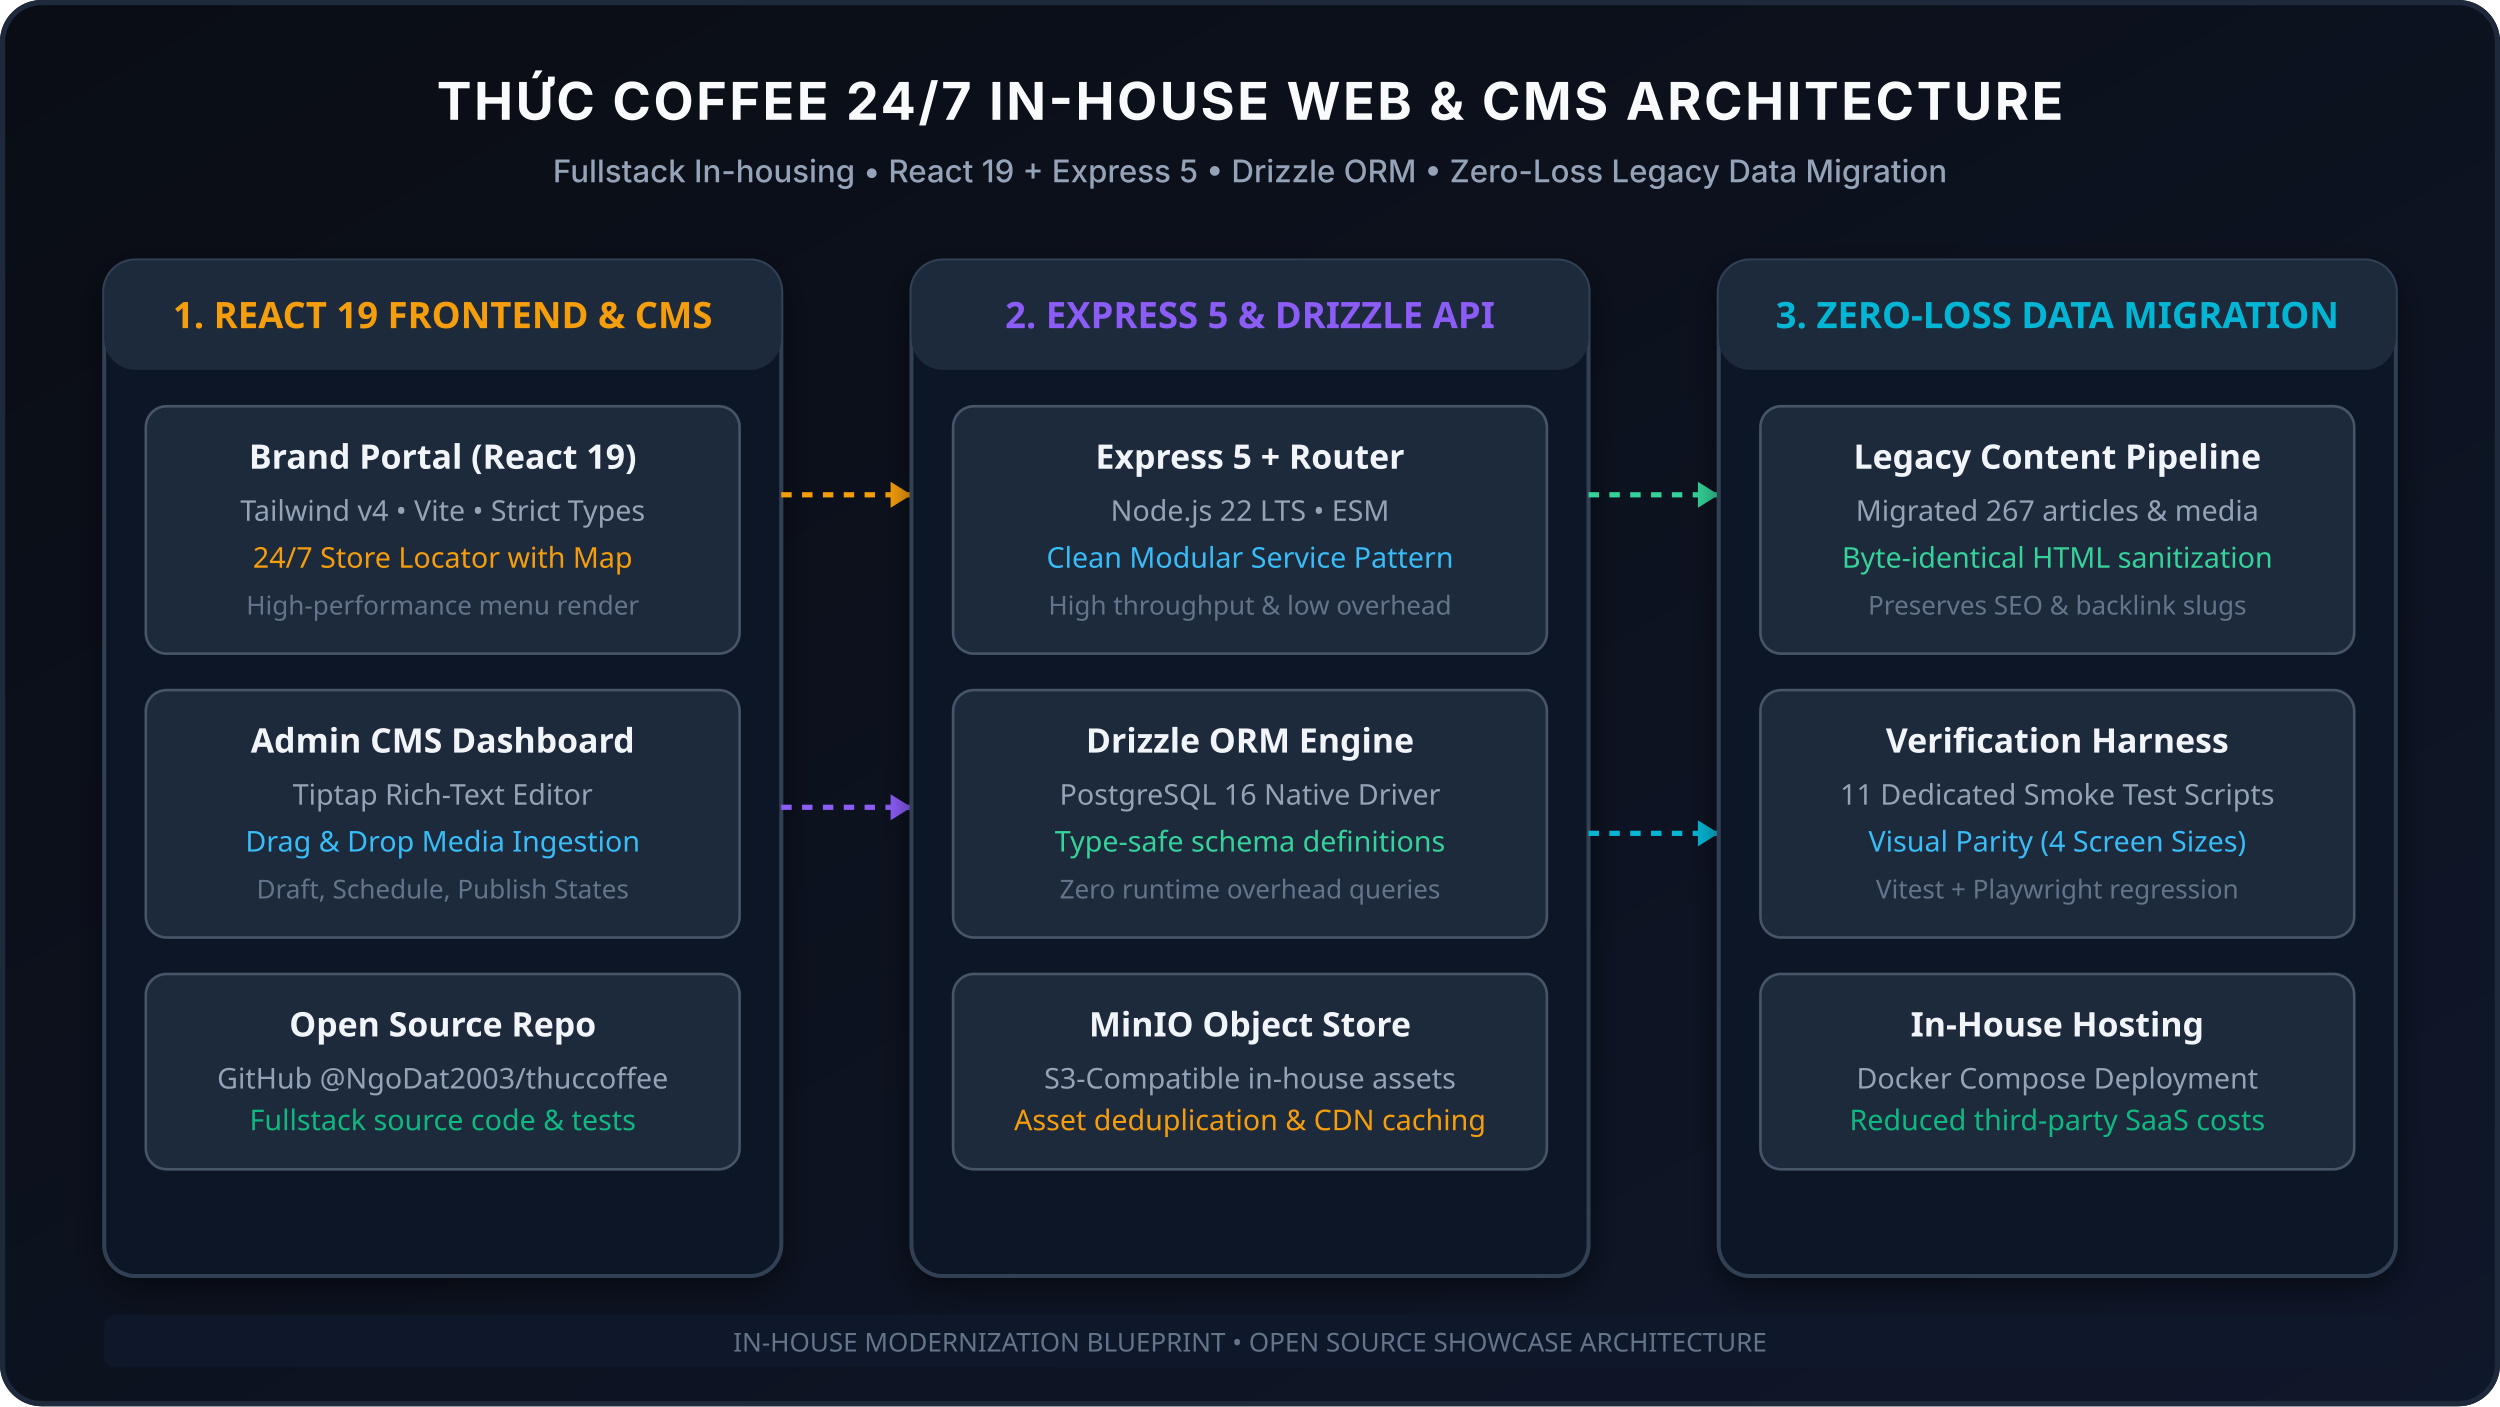
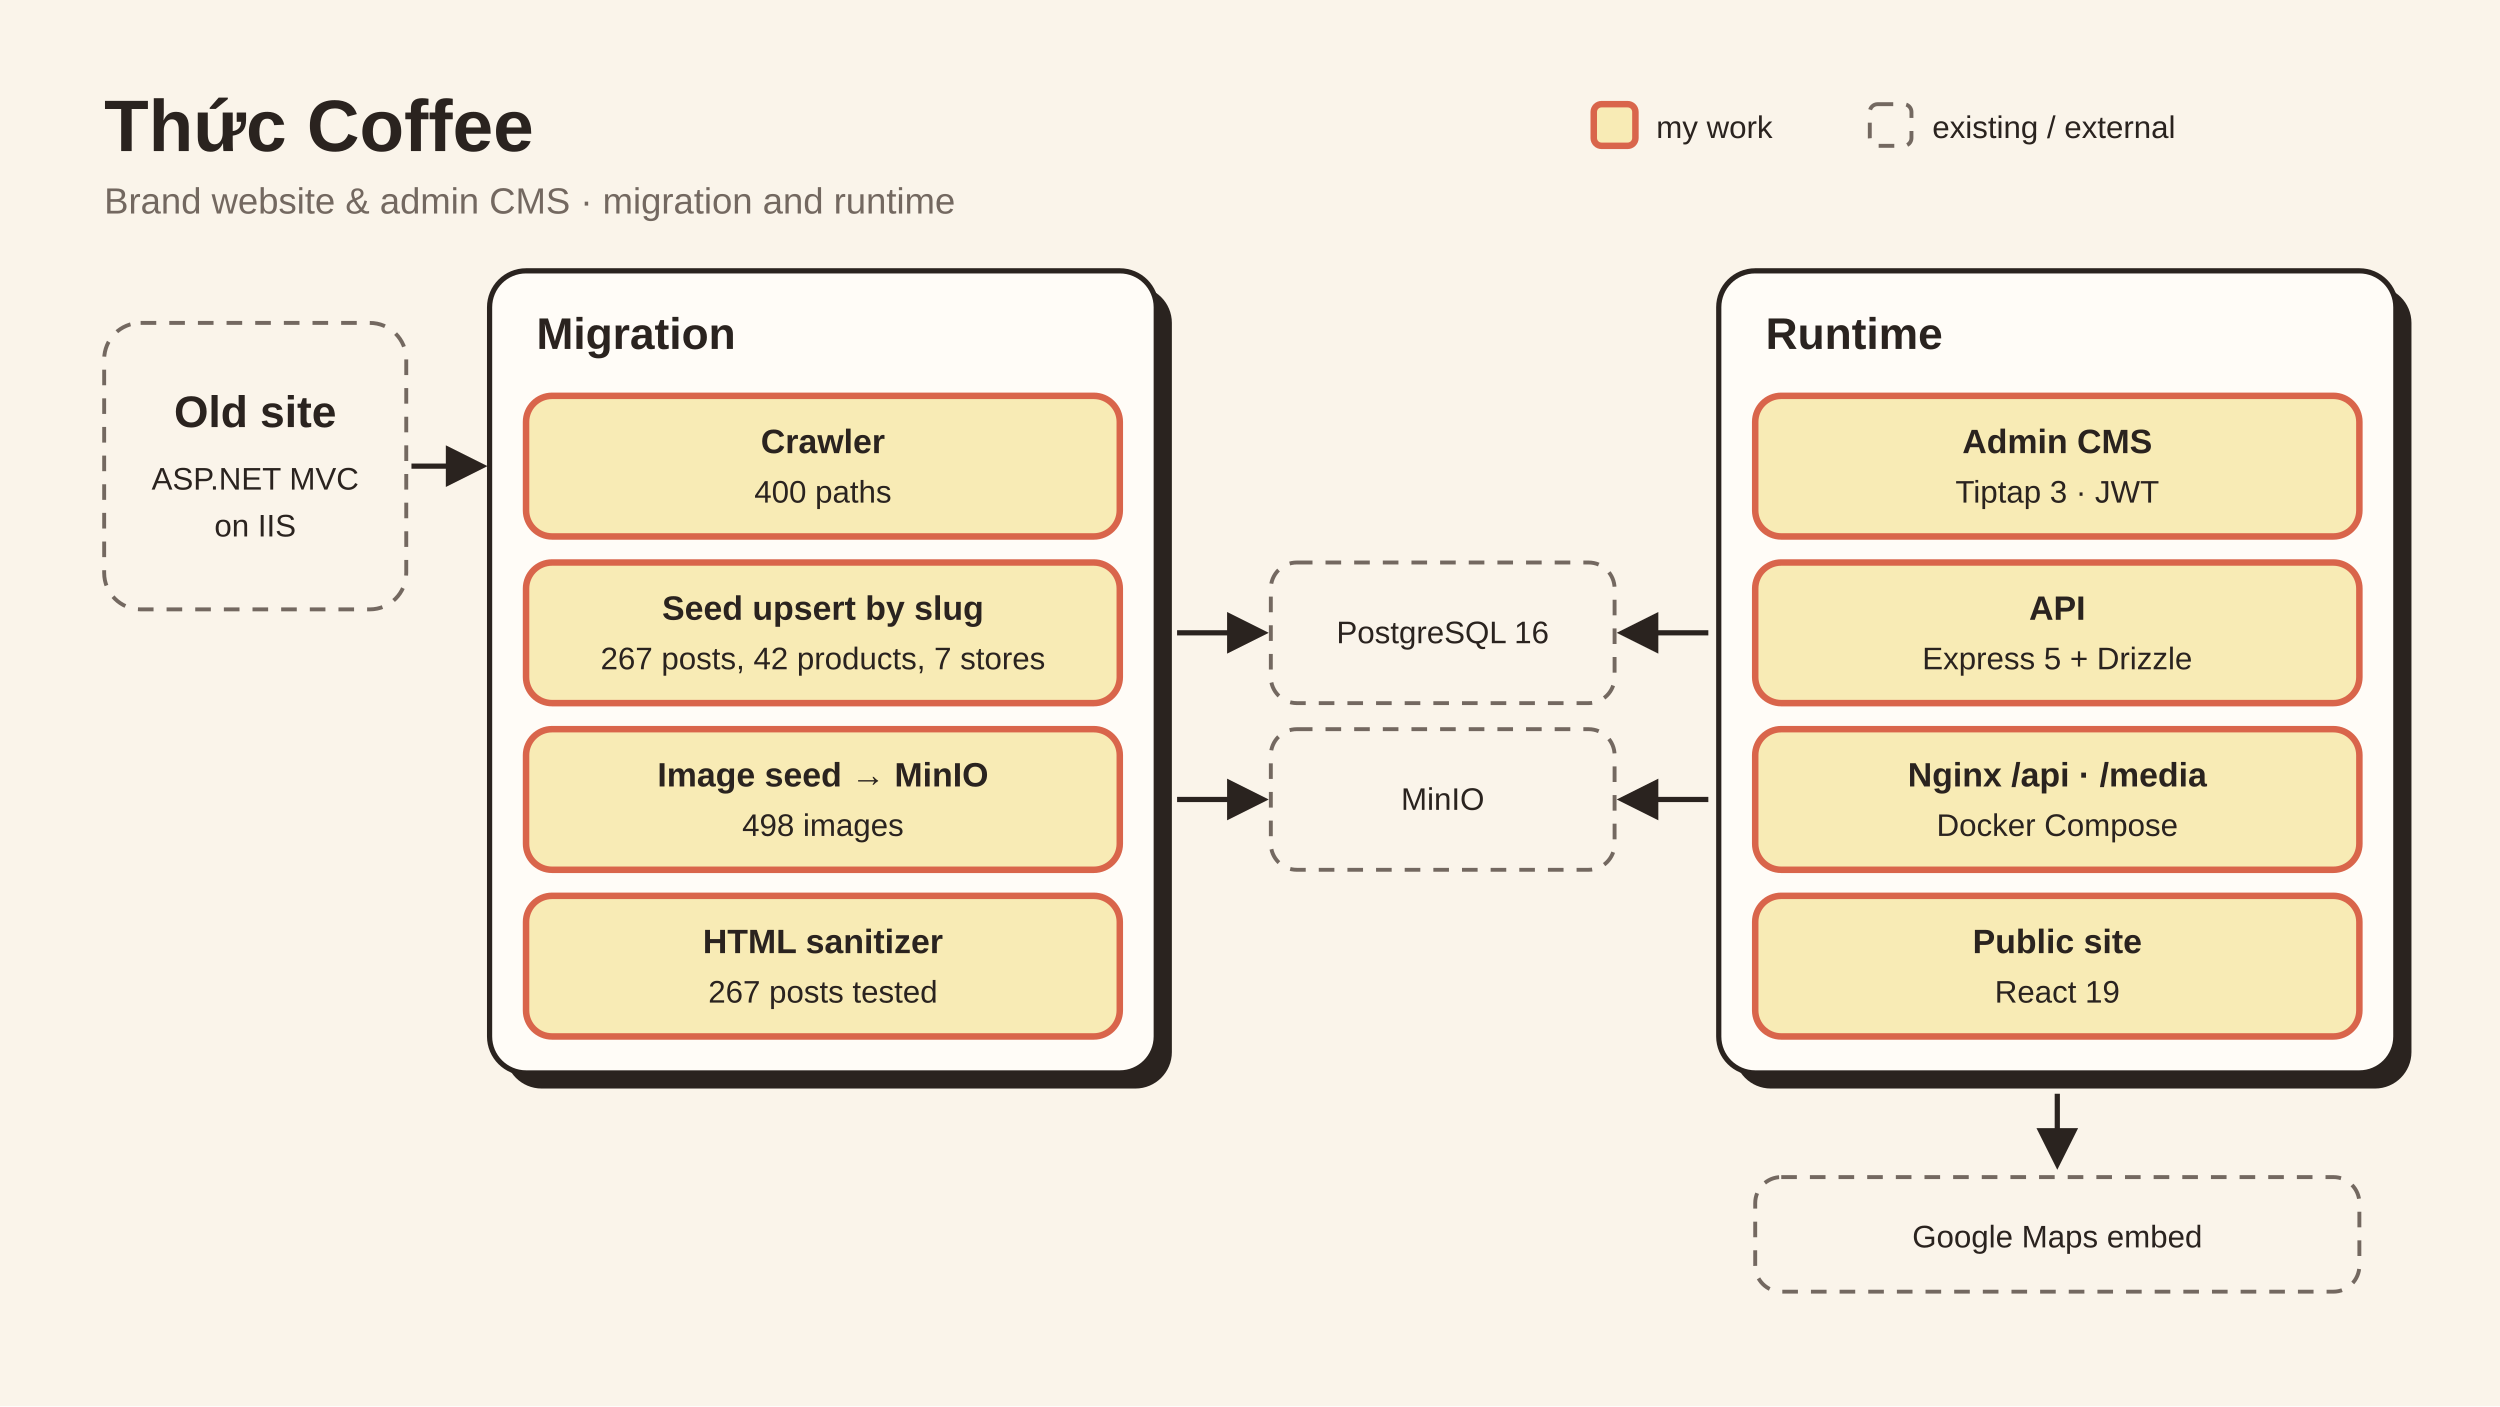
- <svg xmlns="http://www.w3.org/2000/svg" viewBox="0 0 960 540" width="100%" height="100%">
+ <svg xmlns="http://www.w3.org/2000/svg" viewBox="0 0 960 540" width="100%" height="100%" role="img" aria-labelledby="t d">
+   <style>
+     text { font-family: 'Be Vietnam Pro', 'Segoe UI', Arial, sans-serif; fill: #2A231F; }
+     .h { font-size: 17px; font-weight: 700; }
+     .sub { font-size: 12px; fill: #736860; }
+     .tile { font-size: 13px; font-weight: 600; }
+     .small { font-size: 12px; }
+     .mine { fill: #F8EBB5; stroke: #D9654B; stroke-width: 2.5; }
+     .team { fill: none; stroke: #736860; stroke-width: 1.5; stroke-dasharray: 6 5; }
+     .panel { fill: #FFFCF7; stroke: #2A231F; stroke-width: 2; }
+     .chip { fill: #D8E6EF; stroke: #2A231F; stroke-width: 1.5; }
+     .shadow { fill: #2A231F; }
+     .arrow { stroke: #2A231F; stroke-width: 2; fill: none; marker-end: url(#head); }
+   </style>
  <defs>
-     <linearGradient id="bg" x1="0%" y1="0%" x2="100%" y2="100%">
-       <stop offset="0%" stop-color="#0a0d14" />
-       <stop offset="100%" stop-color="#0f172a" />
-     </linearGradient>
-     <filter id="shadow" x="-10%" y="-10%" width="120%" height="120%">
-       <feDropShadow dx="0" dy="4" stdDeviation="6" flood-color="#000000" flood-opacity="0.5" />
-     </filter>
+     <marker id="head" viewBox="0 0 10 10" refX="8" refY="5" markerWidth="8" markerHeight="8" orient="auto-start-reverse">
+       <path d="M0,0 L10,5 L0,10 z" fill="#2A231F" />
+     </marker>
  </defs>
-   <rect width="960" height="540" rx="16" fill="url(#bg)" />
-   <rect x="1" y="1" width="958" height="538" rx="15" fill="none" stroke="#1e293b" stroke-width="2" />
-   <text x="480" y="46" font-family="system-ui, -apple-system, sans-serif" font-size="20" font-weight="700" fill="#f8fafc" text-anchor="middle" letter-spacing="1">
-     THỨC COFFEE 24/7 IN-HOUSE WEB &amp; CMS ARCHITECTURE
-   </text>
-   <text x="480" y="70" font-family="system-ui, -apple-system, sans-serif" font-size="12" font-weight="500" fill="#94a3b8" text-anchor="middle">
-     Fullstack In-housing • React 19 + Express 5 • Drizzle ORM • Zero-Loss Legacy Data Migration
-   </text>
-   <g transform="translate(40, 100)" filter="url(#shadow)">
-     <rect width="260" height="390" rx="12" fill="#111827" stroke="#334155" stroke-width="1.5" />
-     <rect x="0" y="0" width="260" height="42" rx="12" fill="#1e293b" />
-     <text x="130" y="26" font-family="system-ui, sans-serif" font-size="14" font-weight="700" fill="#f59e0b" text-anchor="middle">
-       1. REACT 19 FRONTEND &amp; CMS
-     </text>
-     <g transform="translate(16, 56)">
-       <rect width="228" height="95" rx="8" fill="#1e293b" stroke="#475569" stroke-width="1" />
-       <text x="114" y="24" font-family="system-ui, sans-serif" font-size="13" font-weight="600" fill="#f1f5f9" text-anchor="middle">Brand Portal (React 19)</text>
-       <text x="114" y="44" font-family="system-ui, sans-serif" font-size="11" fill="#94a3b8" text-anchor="middle">Tailwind v4 • Vite • Strict Types</text>
-       <text x="114" y="62" font-family="system-ui, sans-serif" font-size="11" fill="#f59e0b" text-anchor="middle">24/7 Store Locator with Map</text>
-       <text x="114" y="80" font-family="system-ui, sans-serif" font-size="10" fill="#64748b" text-anchor="middle">High-performance menu render</text>
-     </g>
-     <g transform="translate(16, 165)">
-       <rect width="228" height="95" rx="8" fill="#1e293b" stroke="#475569" stroke-width="1" />
-       <text x="114" y="24" font-family="system-ui, sans-serif" font-size="13" font-weight="600" fill="#f1f5f9" text-anchor="middle">Admin CMS Dashboard</text>
-       <text x="114" y="44" font-family="system-ui, sans-serif" font-size="11" fill="#94a3b8" text-anchor="middle">Tiptap Rich-Text Editor</text>
-       <text x="114" y="62" font-family="system-ui, sans-serif" font-size="11" fill="#38bdf8" text-anchor="middle">Drag &amp; Drop Media Ingestion</text>
-       <text x="114" y="80" font-family="system-ui, sans-serif" font-size="10" fill="#64748b" text-anchor="middle">Draft, Schedule, Publish States</text>
-     </g>
-     <g transform="translate(16, 274)">
-       <rect width="228" height="75" rx="8" fill="#1e293b" stroke="#475569" stroke-width="1" />
-       <text x="114" y="24" font-family="system-ui, sans-serif" font-size="13" font-weight="600" fill="#f1f5f9" text-anchor="middle">Open Source Repo</text>
-       <text x="114" y="44" font-family="system-ui, sans-serif" font-size="11" fill="#94a3b8" text-anchor="middle">GitHub @NgoDat2003/thuccoffee</text>
-       <text x="114" y="60" font-family="system-ui, sans-serif" font-size="11" fill="#10b981" text-anchor="middle">Fullstack source code &amp; tests</text>
-     </g>
-   </g>
-   <path d="M 300 190 L 350 190" stroke="#f59e0b" stroke-width="2" stroke-dasharray="4 4" />
-   <polygon points="350,190 342,185 342,195" fill="#f59e0b" />
-   <path d="M 300 310 L 350 310" stroke="#8b5cf6" stroke-width="2" stroke-dasharray="4 4" />
-   <polygon points="350,310 342,305 342,315" fill="#8b5cf6" />
-   <g transform="translate(350, 100)" filter="url(#shadow)">
-     <rect width="260" height="390" rx="12" fill="#111827" stroke="#334155" stroke-width="1.5" />
-     <rect x="0" y="0" width="260" height="42" rx="12" fill="#1e293b" />
-     <text x="130" y="26" font-family="system-ui, sans-serif" font-size="14" font-weight="700" fill="#8b5cf6" text-anchor="middle">
-       2. EXPRESS 5 &amp; DRIZZLE API
-     </text>
-     <g transform="translate(16, 56)">
-       <rect width="228" height="95" rx="8" fill="#1e293b" stroke="#475569" stroke-width="1" />
-       <text x="114" y="24" font-family="system-ui, sans-serif" font-size="13" font-weight="600" fill="#f1f5f9" text-anchor="middle">Express 5 + Router</text>
-       <text x="114" y="44" font-family="system-ui, sans-serif" font-size="11" fill="#94a3b8" text-anchor="middle">Node.js 22 LTS • ESM</text>
-       <text x="114" y="62" font-family="system-ui, sans-serif" font-size="11" fill="#38bdf8" text-anchor="middle">Clean Modular Service Pattern</text>
-       <text x="114" y="80" font-family="system-ui, sans-serif" font-size="10" fill="#64748b" text-anchor="middle">High throughput &amp; low overhead</text>
-     </g>
-     <g transform="translate(16, 165)">
-       <rect width="228" height="95" rx="8" fill="#1e293b" stroke="#475569" stroke-width="1" />
-       <text x="114" y="24" font-family="system-ui, sans-serif" font-size="13" font-weight="600" fill="#f1f5f9" text-anchor="middle">Drizzle ORM Engine</text>
-       <text x="114" y="44" font-family="system-ui, sans-serif" font-size="11" fill="#94a3b8" text-anchor="middle">PostgreSQL 16 Native Driver</text>
-       <text x="114" y="62" font-family="system-ui, sans-serif" font-size="11" fill="#34d399" text-anchor="middle">Type-safe schema definitions</text>
-       <text x="114" y="80" font-family="system-ui, sans-serif" font-size="10" fill="#64748b" text-anchor="middle">Zero runtime overhead queries</text>
-     </g>
-     <g transform="translate(16, 274)">
-       <rect width="228" height="75" rx="8" fill="#1e293b" stroke="#475569" stroke-width="1" />
-       <text x="114" y="24" font-family="system-ui, sans-serif" font-size="13" font-weight="600" fill="#f1f5f9" text-anchor="middle">MinIO Object Store</text>
-       <text x="114" y="44" font-family="system-ui, sans-serif" font-size="11" fill="#94a3b8" text-anchor="middle">S3-Compatible in-house assets</text>
-       <text x="114" y="60" font-family="system-ui, sans-serif" font-size="11" fill="#f59e0b" text-anchor="middle">Asset deduplication &amp; CDN caching</text>
-     </g>
-   </g>
-   <path d="M 610 190 L 660 190" stroke="#34d399" stroke-width="2" stroke-dasharray="4 4" />
-   <polygon points="660,190 652,185 652,195" fill="#34d399" />
-   <path d="M 610 320 L 660 320" stroke="#06b6d4" stroke-width="2" stroke-dasharray="4 4" />
-   <polygon points="660,320 652,315 652,325" fill="#06b6d4" />
-   <g transform="translate(660, 100)" filter="url(#shadow)">
-     <rect width="260" height="390" rx="12" fill="#111827" stroke="#334155" stroke-width="1.5" />
-     <rect x="0" y="0" width="260" height="42" rx="12" fill="#1e293b" />
-     <text x="130" y="26" font-family="system-ui, sans-serif" font-size="14" font-weight="700" fill="#06b6d4" text-anchor="middle">
-       3. ZERO-LOSS DATA MIGRATION
-     </text>
-     <g transform="translate(16, 56)">
-       <rect width="228" height="95" rx="8" fill="#1e293b" stroke="#475569" stroke-width="1" />
-       <text x="114" y="24" font-family="system-ui, sans-serif" font-size="13" font-weight="600" fill="#f1f5f9" text-anchor="middle">Legacy Content Pipeline</text>
-       <text x="114" y="44" font-family="system-ui, sans-serif" font-size="11" fill="#94a3b8" text-anchor="middle">Migrated 267 articles &amp; media</text>
-       <text x="114" y="62" font-family="system-ui, sans-serif" font-size="11" fill="#34d399" text-anchor="middle">Byte-identical HTML sanitization</text>
-       <text x="114" y="80" font-family="system-ui, sans-serif" font-size="10" fill="#64748b" text-anchor="middle">Preserves SEO &amp; backlink slugs</text>
-     </g>
-     <g transform="translate(16, 165)">
-       <rect width="228" height="95" rx="8" fill="#1e293b" stroke="#475569" stroke-width="1" />
-       <text x="114" y="24" font-family="system-ui, sans-serif" font-size="13" font-weight="600" fill="#f1f5f9" text-anchor="middle">Verification Harness</text>
-       <text x="114" y="44" font-family="system-ui, sans-serif" font-size="11" fill="#94a3b8" text-anchor="middle">11 Dedicated Smoke Test Scripts</text>
-       <text x="114" y="62" font-family="system-ui, sans-serif" font-size="11" fill="#38bdf8" text-anchor="middle">Visual Parity (4 Screen Sizes)</text>
-       <text x="114" y="80" font-family="system-ui, sans-serif" font-size="10" fill="#64748b" text-anchor="middle">Vitest + Playwright regression</text>
-     </g>
-     <g transform="translate(16, 274)">
-       <rect width="228" height="75" rx="8" fill="#1e293b" stroke="#475569" stroke-width="1" />
-       <text x="114" y="24" font-family="system-ui, sans-serif" font-size="13" font-weight="600" fill="#f1f5f9" text-anchor="middle">In-House Hosting</text>
-       <text x="114" y="44" font-family="system-ui, sans-serif" font-size="11" fill="#94a3b8" text-anchor="middle">Docker Compose Deployment</text>
-       <text x="114" y="60" font-family="system-ui, sans-serif" font-size="11" fill="#10b981" text-anchor="middle">Reduced third-party SaaS costs</text>
-     </g>
-   </g>
-   <rect x="40" y="505" width="880" height="20" rx="4" fill="#0f172a" />
-   <text x="480" y="519" font-family="system-ui, sans-serif" font-size="10" fill="#64748b" text-anchor="middle">
-     IN-HOUSE MODERNIZATION BLUEPRINT • OPEN SOURCE SHOWCASE ARCHITECTURE
-   </text>
+   <rect width="960" height="540" fill="#FAF4EA" />
+   <text x="40" y="58" style="font-size:28px;font-weight:800">Thức Coffee</text>
+   <text x="40" y="82" class="sub" style="font-size:14px">Brand website &amp; admin CMS · migration and runtime</text>
+   <rect x="612" y="40" width="16" height="16" rx="3" class="mine" />
+   <text x="636" y="53" class="small">my work</text>
+   <rect x="718" y="40" width="16" height="16" rx="3" class="team" />
+   <text x="742" y="53" class="small">existing / external</text>
+   <rect x="40" y="124" width="116" height="110" rx="14" class="team" />
+   <text x="98" y="164" text-anchor="middle" class="h">Old site</text>
+   <text x="98" y="188" text-anchor="middle" class="small">ASP.NET MVC</text>
+   <text x="98" y="206" text-anchor="middle" class="small">on IIS</text>
+   <path d="M158 179 H184" class="arrow" />
+   <rect x="194" y="110" width="256" height="308" rx="14" class="shadow" />
+   <rect x="188" y="104" width="256" height="308" rx="14" class="panel" />
+   <text x="206" y="134" class="h">Migration</text>
+   <rect x="202" y="152" width="228" height="54" rx="10" class="mine" />
+   <text x="316" y="174" text-anchor="middle" class="tile">Crawler</text>
+   <text x="316" y="193" text-anchor="middle" class="small">400 paths</text>
+   <rect x="202" y="216" width="228" height="54" rx="10" class="mine" />
+   <text x="316" y="238" text-anchor="middle" class="tile">Seed upsert by slug</text>
+   <text x="316" y="257" text-anchor="middle" class="small">267 posts, 42 products, 7 stores</text>
+   <rect x="202" y="280" width="228" height="54" rx="10" class="mine" />
+   <text x="316" y="302" text-anchor="middle" class="tile">Image seed → MinIO</text>
+   <text x="316" y="321" text-anchor="middle" class="small">498 images</text>
+   <rect x="202" y="344" width="228" height="54" rx="10" class="mine" />
+   <text x="316" y="366" text-anchor="middle" class="tile">HTML sanitizer</text>
+   <text x="316" y="385" text-anchor="middle" class="small">267 posts tested</text>
+   <path d="M452 243 H484" class="arrow" />
+   <path d="M452 307 H484" class="arrow" />
+   <rect x="488" y="216" width="132" height="54" rx="10" class="team" />
+   <text x="554" y="247" text-anchor="middle" class="small">PostgreSQL 16</text>
+   <rect x="488" y="280" width="132" height="54" rx="10" class="team" />
+   <text x="554" y="311" text-anchor="middle" class="small">MinIO</text>
+   <path d="M656 243 H624" class="arrow" />
+   <path d="M656 307 H624" class="arrow" />
+   <rect x="666" y="110" width="260" height="308" rx="14" class="shadow" />
+   <rect x="660" y="104" width="260" height="308" rx="14" class="panel" />
+   <text x="678" y="134" class="h">Runtime</text>
+   <rect x="674" y="152" width="232" height="54" rx="10" class="mine" />
+   <text x="790" y="174" text-anchor="middle" class="tile">Admin CMS</text>
+   <text x="790" y="193" text-anchor="middle" class="small">Tiptap 3 · JWT</text>
+   <rect x="674" y="216" width="232" height="54" rx="10" class="mine" />
+   <text x="790" y="238" text-anchor="middle" class="tile">API</text>
+   <text x="790" y="257" text-anchor="middle" class="small">Express 5 + Drizzle</text>
+   <rect x="674" y="280" width="232" height="54" rx="10" class="mine" />
+   <text x="790" y="302" text-anchor="middle" class="tile">Nginx /api · /media</text>
+   <text x="790" y="321" text-anchor="middle" class="small">Docker Compose</text>
+   <rect x="674" y="344" width="232" height="54" rx="10" class="mine" />
+   <text x="790" y="366" text-anchor="middle" class="tile">Public site</text>
+   <text x="790" y="385" text-anchor="middle" class="small">React 19</text>
+   <path d="M790 420 V446" class="arrow" />
+   <rect x="674" y="452" width="232" height="44" rx="10" class="team" />
+   <text x="790" y="479" text-anchor="middle" class="small">Google Maps embed</text>
</svg>
